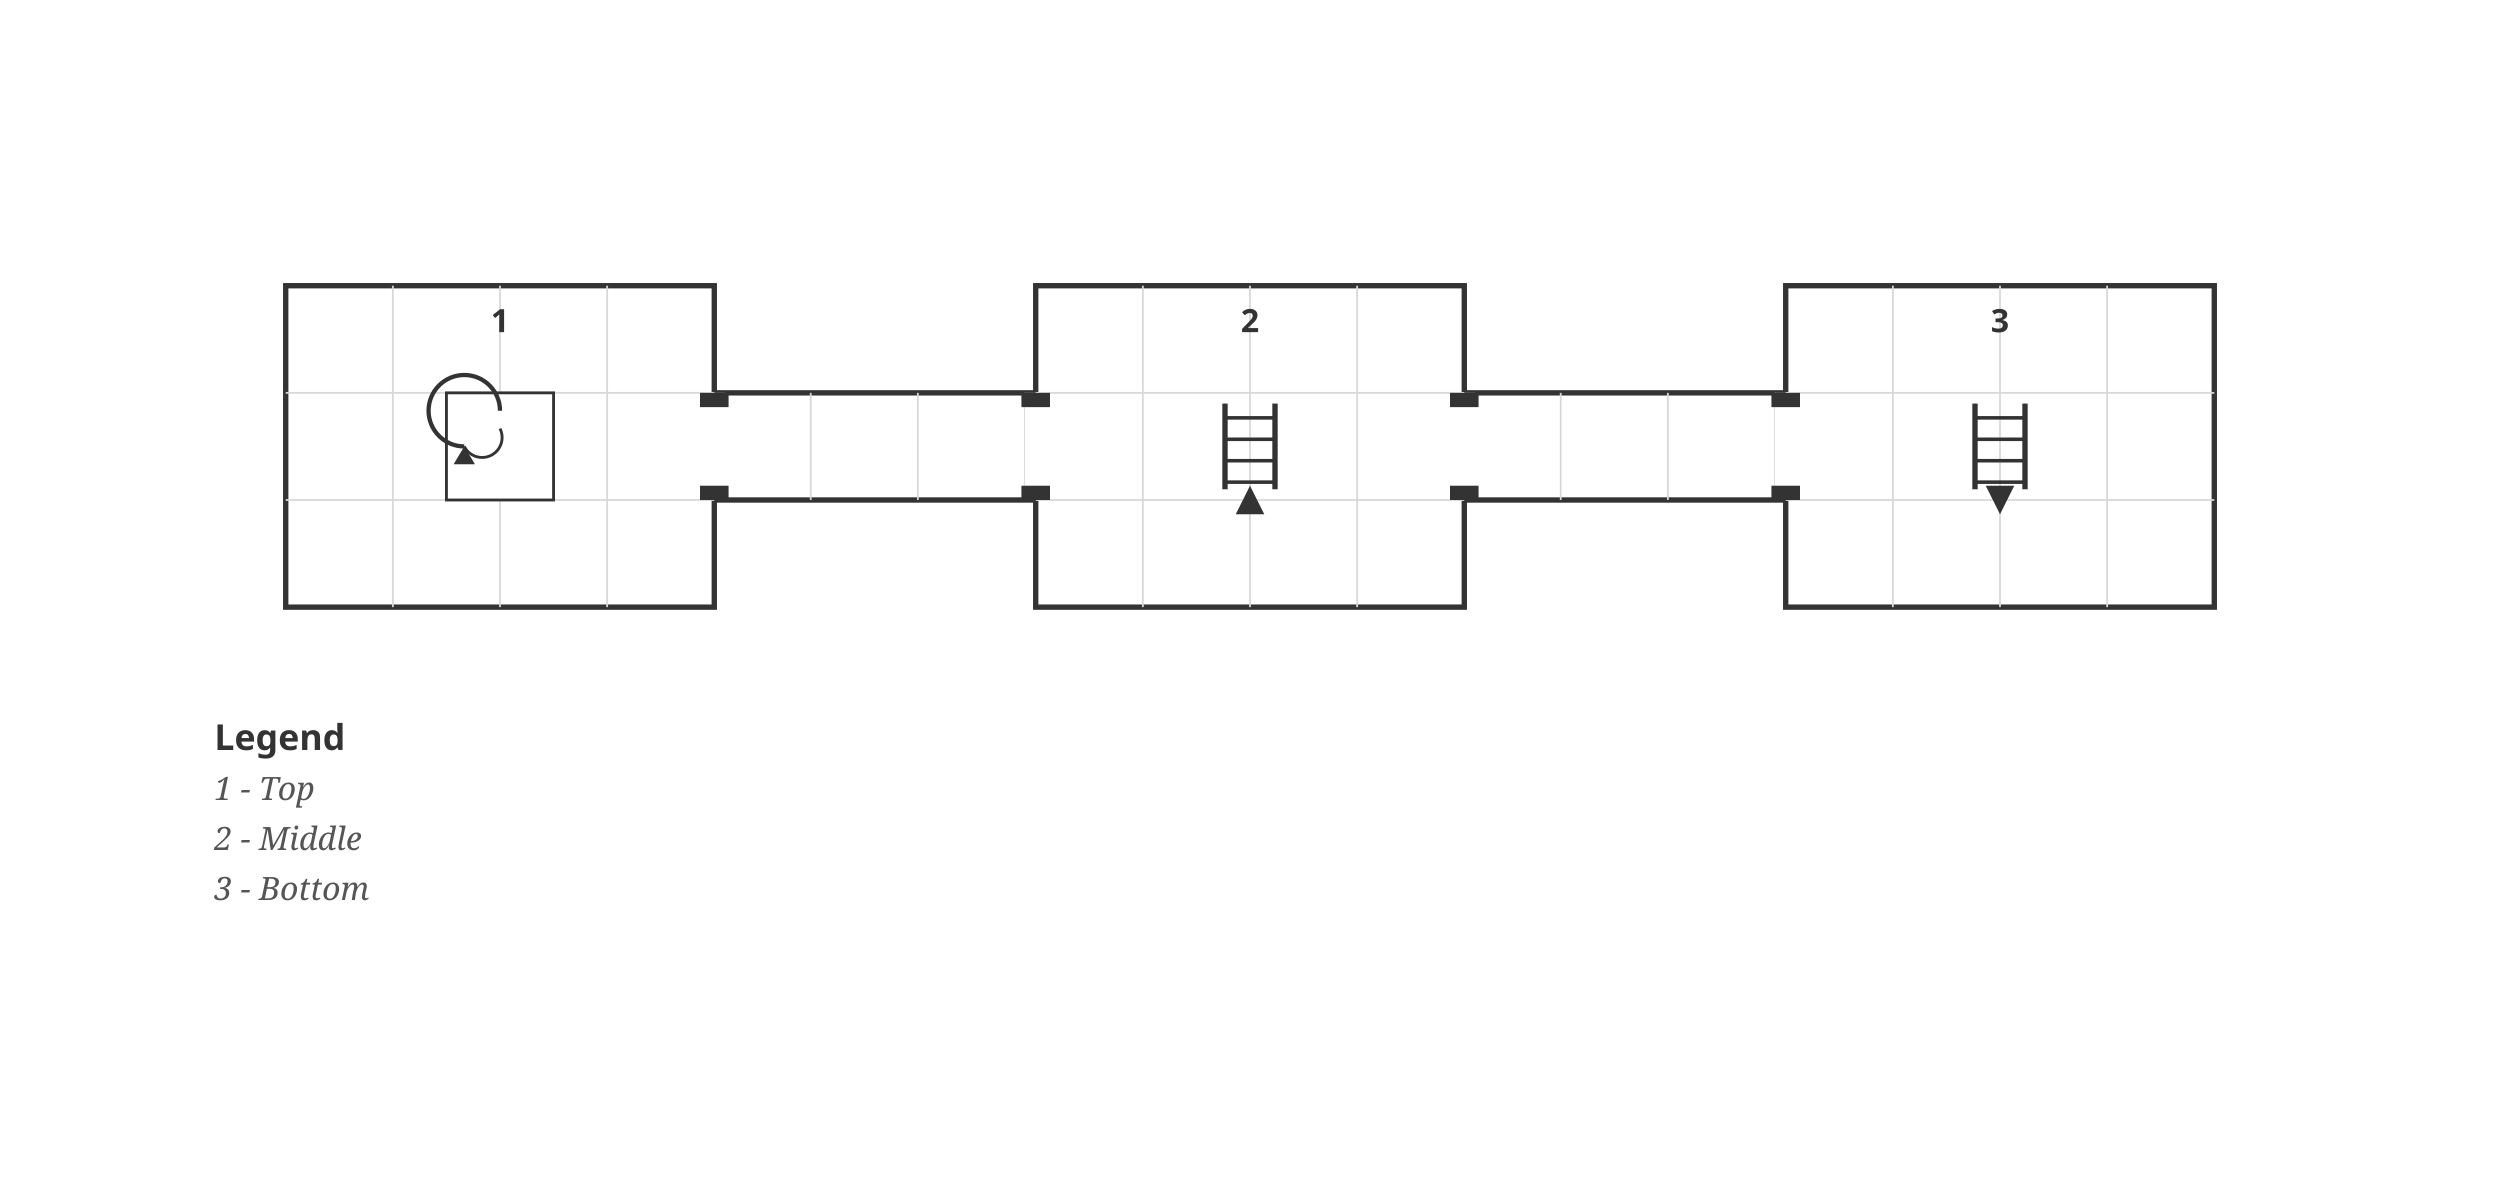
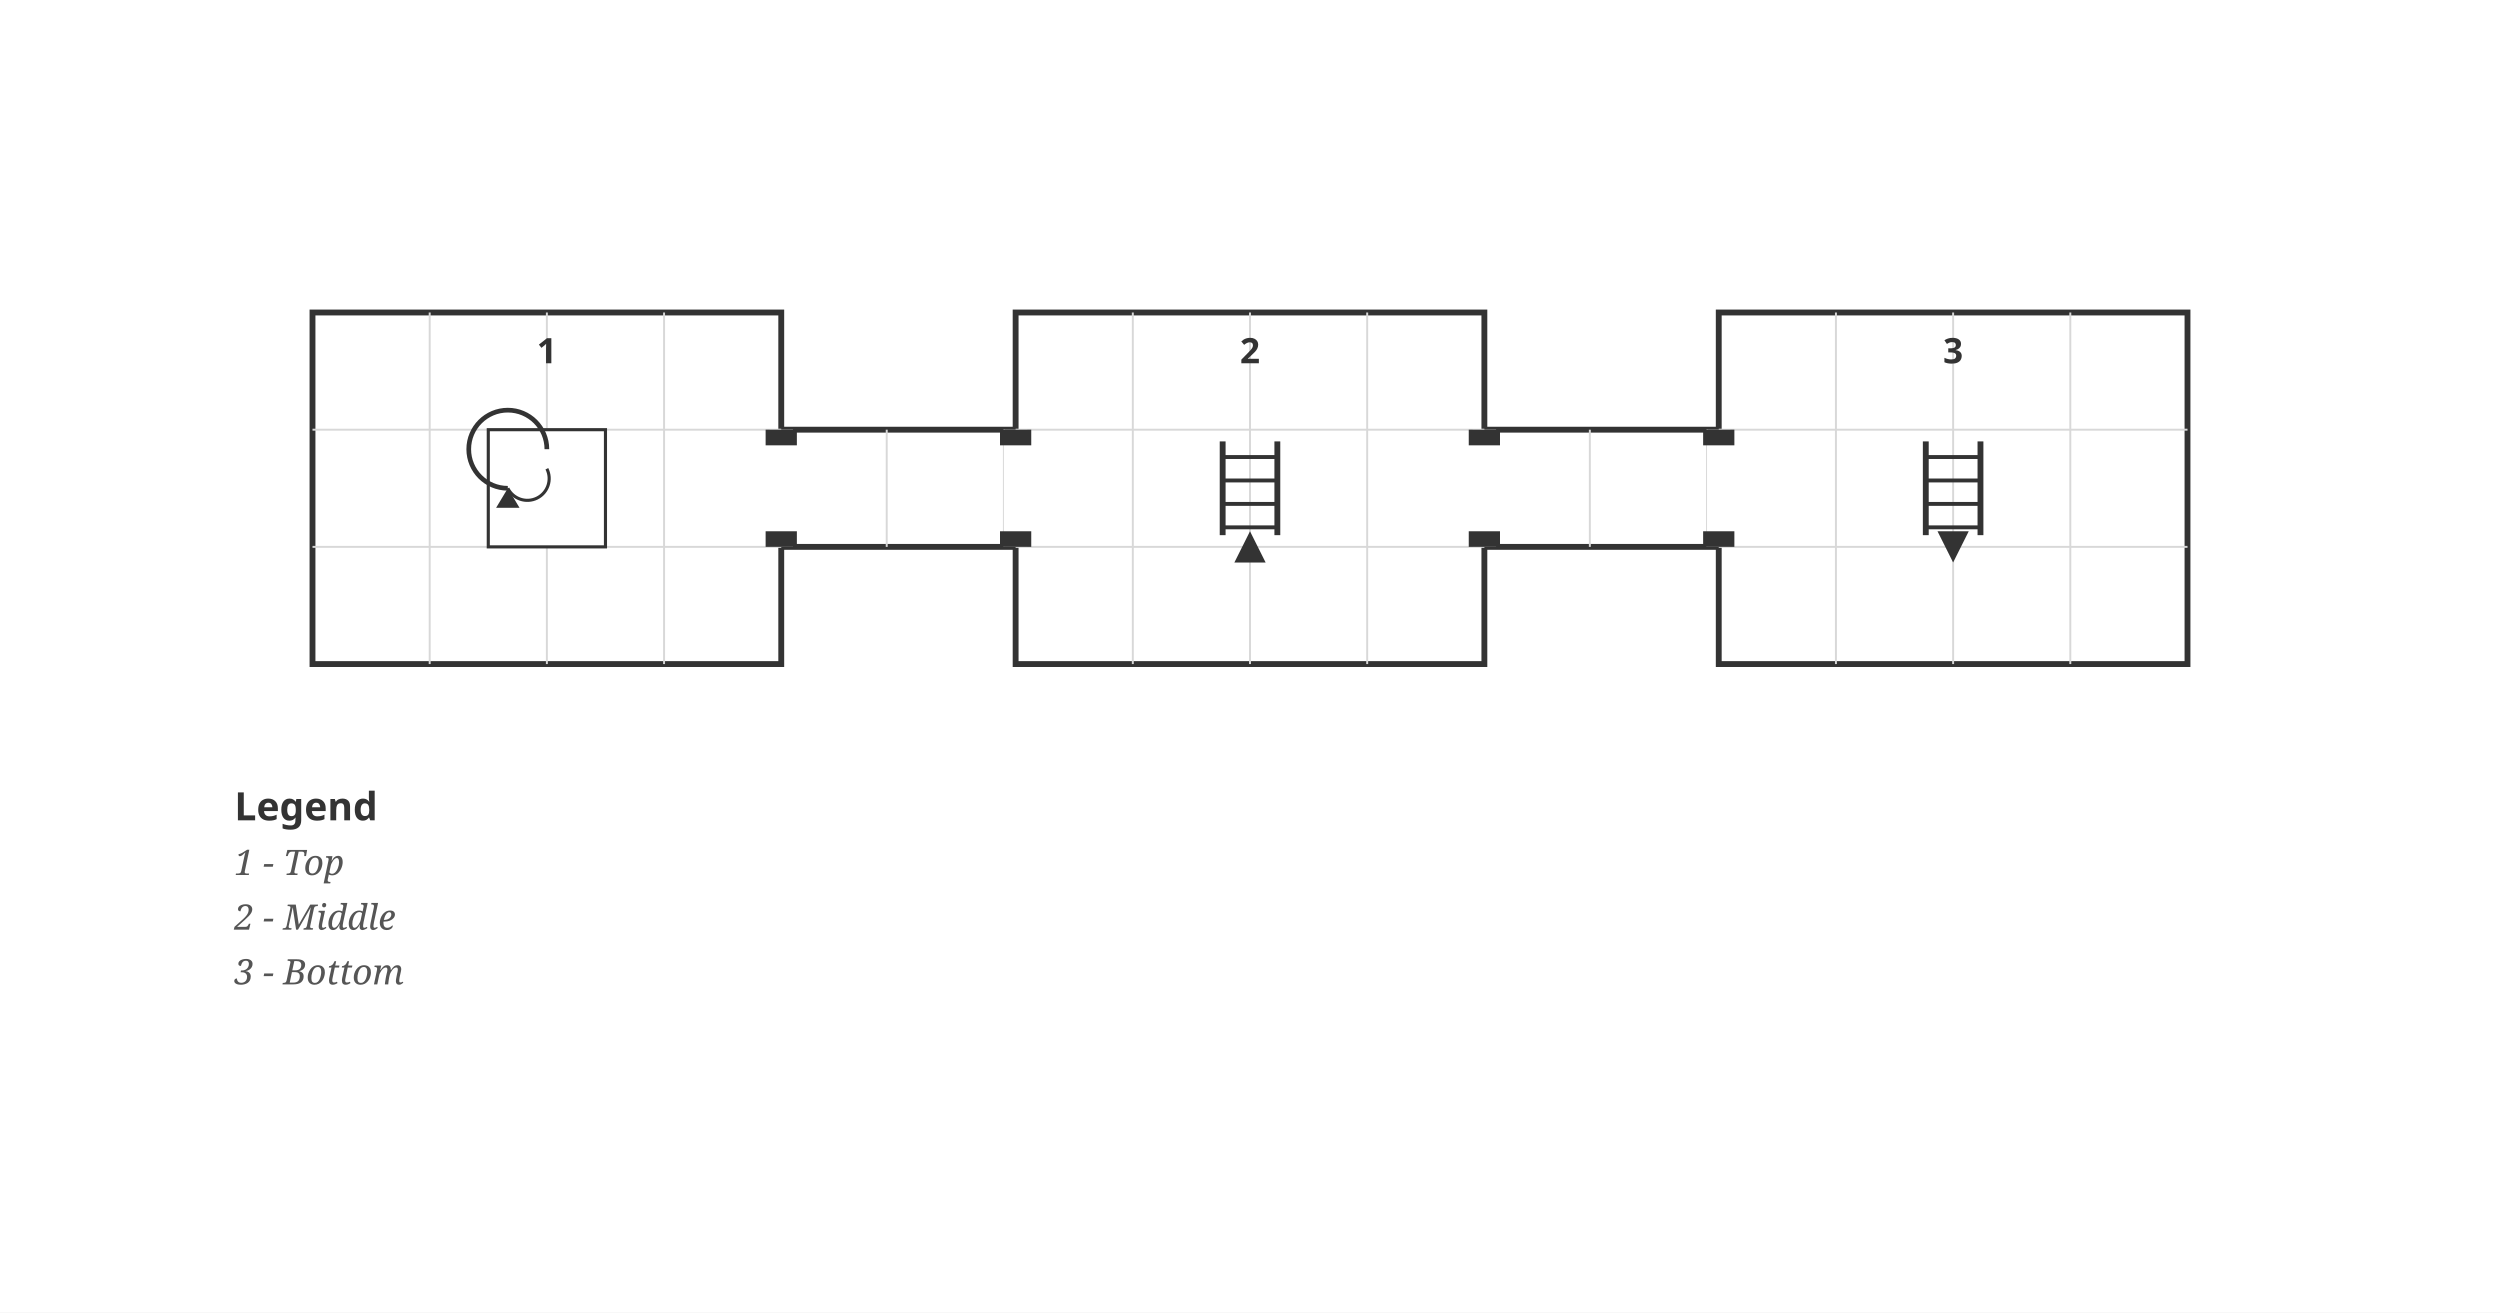
- <svg xmlns="http://www.w3.org/2000/svg" viewBox="-140 -125 700 336" width="700" height="336">
+ <svg xmlns="http://www.w3.org/2000/svg" viewBox="-140 -125 640 336" width="640" height="336">
  <defs>
    <pattern id="hatch" width="6" height="6" patternTransform="rotate(45 0 0)" patternUnits="userSpaceOnUse">
      <line x1="0" y1="0" x2="0" y2="6" stroke="#888" stroke-width="1.2" />
    </pattern>
    <symbol id="door-open" viewBox="0 0 30 30">
      <rect x="0" y="12" width="30" height="6" fill="white" />
      <rect x="0" y="11" width="4" height="8" fill="#333" />
      <rect x="26" y="11" width="4" height="8" fill="#333" />
    </symbol>
    <symbol id="door-closed" viewBox="0 0 30 30">
      <rect x="0" y="12" width="30" height="6" fill="white" />
      <rect x="2" y="13" width="26" height="4" fill="#333" />
    </symbol>
    <symbol id="door-locked" viewBox="0 0 30 30">
      <rect x="0" y="12" width="30" height="6" fill="white" />
      <rect x="2" y="11" width="26" height="8" fill="#333" />
      <rect x="4" y="13" width="22" height="4" fill="white" />
    </symbol>
    <symbol id="door-secret" viewBox="0 0 30 30">
      <line x1="0" y1="15" x2="30" y2="15" stroke="#888" stroke-width="1.2" stroke-dasharray="6,6" />
    </symbol>
    <symbol id="feat-ladder" viewBox="0 0 30 30">
      <line x1="8" y1="3" x2="8" y2="27" stroke="#333" stroke-width="1.5" />
      <line x1="22" y1="3" x2="22" y2="27" stroke="#333" stroke-width="1.5" />
      <line x1="8" y1="7" x2="22" y2="7" stroke="#333" stroke-width="1" />
      <line x1="8" y1="13" x2="22" y2="13" stroke="#333" stroke-width="1" />
      <line x1="8" y1="19" x2="22" y2="19" stroke="#333" stroke-width="1" />
      <line x1="8" y1="25" x2="22" y2="25" stroke="#333" stroke-width="1" />
    </symbol>
    <symbol id="feat-window" viewBox="0 0 30 6">
      <rect x="0" y="0" width="30" height="6" fill="white" />
      <rect x="0" y="1" width="8" height="4" fill="#cce" stroke="#99c" stroke-width="0.5" />
      <rect x="11" y="1" width="8" height="4" fill="#cce" stroke="#99c" stroke-width="0.5" />
      <rect x="22" y="1" width="8" height="4" fill="#cce" stroke="#99c" stroke-width="0.5" />
    </symbol>
  </defs>
-   <rect x="-140" y="-125" width="700" height="336" fill="white" />
-   <rect x="57" y="-15" width="96" height="30" fill="white" />
-   <rect x="267" y="-15" width="96" height="30" fill="white" />
-   <line x1="57" y1="-15" x2="153" y2="-15" stroke="#333" stroke-width="1.5" />
-   <line x1="57" y1="15" x2="153" y2="15" stroke="#333" stroke-width="1.5" />
-   <line x1="267" y1="-15" x2="363" y2="-15" stroke="#333" stroke-width="1.5" />
-   <line x1="267" y1="15" x2="363" y2="15" stroke="#333" stroke-width="1.5" />
+   <rect x="-140" y="-125" width="640" height="336" fill="white" />
+   <rect x="57" y="-15" width="66" height="30" fill="white" />
+   <rect x="237" y="-15" width="66" height="30" fill="white" />
+   <line x1="57" y1="-15" x2="123" y2="-15" stroke="#333" stroke-width="1.5" />
+   <line x1="57" y1="15" x2="123" y2="15" stroke="#333" stroke-width="1.5" />
+   <line x1="237" y1="-15" x2="303" y2="-15" stroke="#333" stroke-width="1.5" />
+   <line x1="237" y1="15" x2="303" y2="15" stroke="#333" stroke-width="1.5" />
  <line x1="87" y1="-15" x2="87" y2="15" stroke="#d8d8d8" stroke-width="0.5" />
  <line x1="117" y1="-15" x2="117" y2="15" stroke="#d8d8d8" stroke-width="0.5" />
-   <line x1="147" y1="-15" x2="147" y2="15" stroke="#d8d8d8" stroke-width="0.5" />
+   <line x1="267" y1="-15" x2="267" y2="15" stroke="#d8d8d8" stroke-width="0.5" />
  <line x1="297" y1="-15" x2="297" y2="15" stroke="#d8d8d8" stroke-width="0.5" />
-   <line x1="327" y1="-15" x2="327" y2="15" stroke="#d8d8d8" stroke-width="0.5" />
-   <line x1="357" y1="-15" x2="357" y2="15" stroke="#d8d8d8" stroke-width="0.5" />
  <rect x="-60" y="-45" width="120" height="90" fill="white" />
-   <rect x="150" y="-45" width="120" height="90" fill="white" />
-   <rect x="360" y="-45" width="120" height="90" fill="white" />
+   <rect x="120" y="-45" width="120" height="90" fill="white" />
+   <rect x="300" y="-45" width="120" height="90" fill="white" />
  <rect x="-60" y="-45" width="120" height="90" fill="none" stroke="#333" stroke-width="1.5" />
-   <rect x="150" y="-45" width="120" height="90" fill="none" stroke="#333" stroke-width="1.5" />
-   <rect x="360" y="-45" width="120" height="90" fill="none" stroke="#333" stroke-width="1.5" />
+   <rect x="120" y="-45" width="120" height="90" fill="none" stroke="#333" stroke-width="1.5" />
+   <rect x="300" y="-45" width="120" height="90" fill="none" stroke="#333" stroke-width="1.5" />
  <line x1="-30" y1="-45" x2="-30" y2="45" stroke="#d8d8d8" stroke-width="0.5" />
  <line x1="0" y1="-45" x2="0" y2="45" stroke="#d8d8d8" stroke-width="0.5" />
  <line x1="30" y1="-45" x2="30" y2="45" stroke="#d8d8d8" stroke-width="0.5" />
  <line x1="-60" y1="-15" x2="60" y2="-15" stroke="#d8d8d8" stroke-width="0.5" />
  <line x1="-60" y1="15" x2="60" y2="15" stroke="#d8d8d8" stroke-width="0.5" />
+   <line x1="150" y1="-45" x2="150" y2="45" stroke="#d8d8d8" stroke-width="0.5" />
  <line x1="180" y1="-45" x2="180" y2="45" stroke="#d8d8d8" stroke-width="0.5" />
  <line x1="210" y1="-45" x2="210" y2="45" stroke="#d8d8d8" stroke-width="0.5" />
-   <line x1="240" y1="-45" x2="240" y2="45" stroke="#d8d8d8" stroke-width="0.5" />
-   <line x1="150" y1="-15" x2="270" y2="-15" stroke="#d8d8d8" stroke-width="0.5" />
-   <line x1="150" y1="15" x2="270" y2="15" stroke="#d8d8d8" stroke-width="0.5" />
+   <line x1="120" y1="-15" x2="240" y2="-15" stroke="#d8d8d8" stroke-width="0.5" />
+   <line x1="120" y1="15" x2="240" y2="15" stroke="#d8d8d8" stroke-width="0.5" />
+   <line x1="330" y1="-45" x2="330" y2="45" stroke="#d8d8d8" stroke-width="0.5" />
+   <line x1="360" y1="-45" x2="360" y2="45" stroke="#d8d8d8" stroke-width="0.5" />
  <line x1="390" y1="-45" x2="390" y2="45" stroke="#d8d8d8" stroke-width="0.5" />
-   <line x1="420" y1="-45" x2="420" y2="45" stroke="#d8d8d8" stroke-width="0.5" />
-   <line x1="450" y1="-45" x2="450" y2="45" stroke="#d8d8d8" stroke-width="0.5" />
-   <line x1="360" y1="-15" x2="480" y2="-15" stroke="#d8d8d8" stroke-width="0.5" />
-   <line x1="360" y1="15" x2="480" y2="15" stroke="#d8d8d8" stroke-width="0.5" />
+   <line x1="300" y1="-15" x2="420" y2="-15" stroke="#d8d8d8" stroke-width="0.5" />
+   <line x1="300" y1="15" x2="420" y2="15" stroke="#d8d8d8" stroke-width="0.5" />
  <rect x="-15" y="-15" width="30" height="30" fill="white" stroke="#333" stroke-width="0.8" />
  <path d="M 0,-10 A 10,10 0 1,0 -10,0" fill="none" stroke="#333" stroke-width="1.2" />
  <path d="M -10,0 A 5,5 0 1,0 0,-5" fill="none" stroke="#333" stroke-width="0.8" />
  <polygon points="-10,0 -13,5 -7,5" fill="#333" />
-   <use href="#feat-ladder" x="195" y="-15" width="30" height="30" />
-   <polygon points="210,11 206,19 214,19" fill="#333" />
-   <use href="#feat-ladder" x="405" y="-15" width="30" height="30" />
-   <polygon points="420,19 416,11 424,11" fill="#333" />
+   <use href="#feat-ladder" x="165" y="-15" width="30" height="30" />
+   <polygon points="180,11 176,19 184,19" fill="#333" />
+   <use href="#feat-ladder" x="345" y="-15" width="30" height="30" />
+   <polygon points="360,19 356,11 364,11" fill="#333" />
  <use href="#door-open" x="45" y="-15" width="30" height="30" preserveAspectRatio="none" transform="rotate(90,60,0)" />
-   <use href="#door-open" x="135" y="-15" width="30" height="30" preserveAspectRatio="none" transform="rotate(90,150,0)" />
-   <use href="#door-open" x="255" y="-15" width="30" height="30" preserveAspectRatio="none" transform="rotate(90,270,0)" />
-   <use href="#door-open" x="345" y="-15" width="30" height="30" preserveAspectRatio="none" transform="rotate(90,360,0)" />
+   <use href="#door-open" x="105" y="-15" width="30" height="30" preserveAspectRatio="none" transform="rotate(90,120,0)" />
+   <use href="#door-open" x="225" y="-15" width="30" height="30" preserveAspectRatio="none" transform="rotate(90,240,0)" />
+   <use href="#door-open" x="285" y="-15" width="30" height="30" preserveAspectRatio="none" transform="rotate(90,300,0)" />
  <text x="0" y="-32" text-anchor="middle" dominant-baseline="auto" fill="#333" font-size="9" font-family="sans-serif" font-weight="bold">1</text>
-   <text x="210" y="-32" text-anchor="middle" dominant-baseline="auto" fill="#333" font-size="9" font-family="sans-serif" font-weight="bold">2</text>
-   <text x="420" y="-32" text-anchor="middle" dominant-baseline="auto" fill="#333" font-size="9" font-family="sans-serif" font-weight="bold">3</text>
+   <text x="180" y="-32" text-anchor="middle" dominant-baseline="auto" fill="#333" font-size="9" font-family="sans-serif" font-weight="bold">2</text>
+   <text x="360" y="-32" text-anchor="middle" dominant-baseline="auto" fill="#333" font-size="9" font-family="sans-serif" font-weight="bold">3</text>
  <text x="-80" y="85" fill="#333" font-size="10" font-family="sans-serif" font-weight="bold">Legend</text>
  <text x="-80" y="99" fill="#555" font-size="9" font-family="serif" font-style="italic">1 - Top</text>
  <text x="-80" y="113" fill="#555" font-size="9" font-family="serif" font-style="italic">2 - Middle</text>
  <text x="-80" y="127" fill="#555" font-size="9" font-family="serif" font-style="italic">3 - Bottom</text>
</svg>
